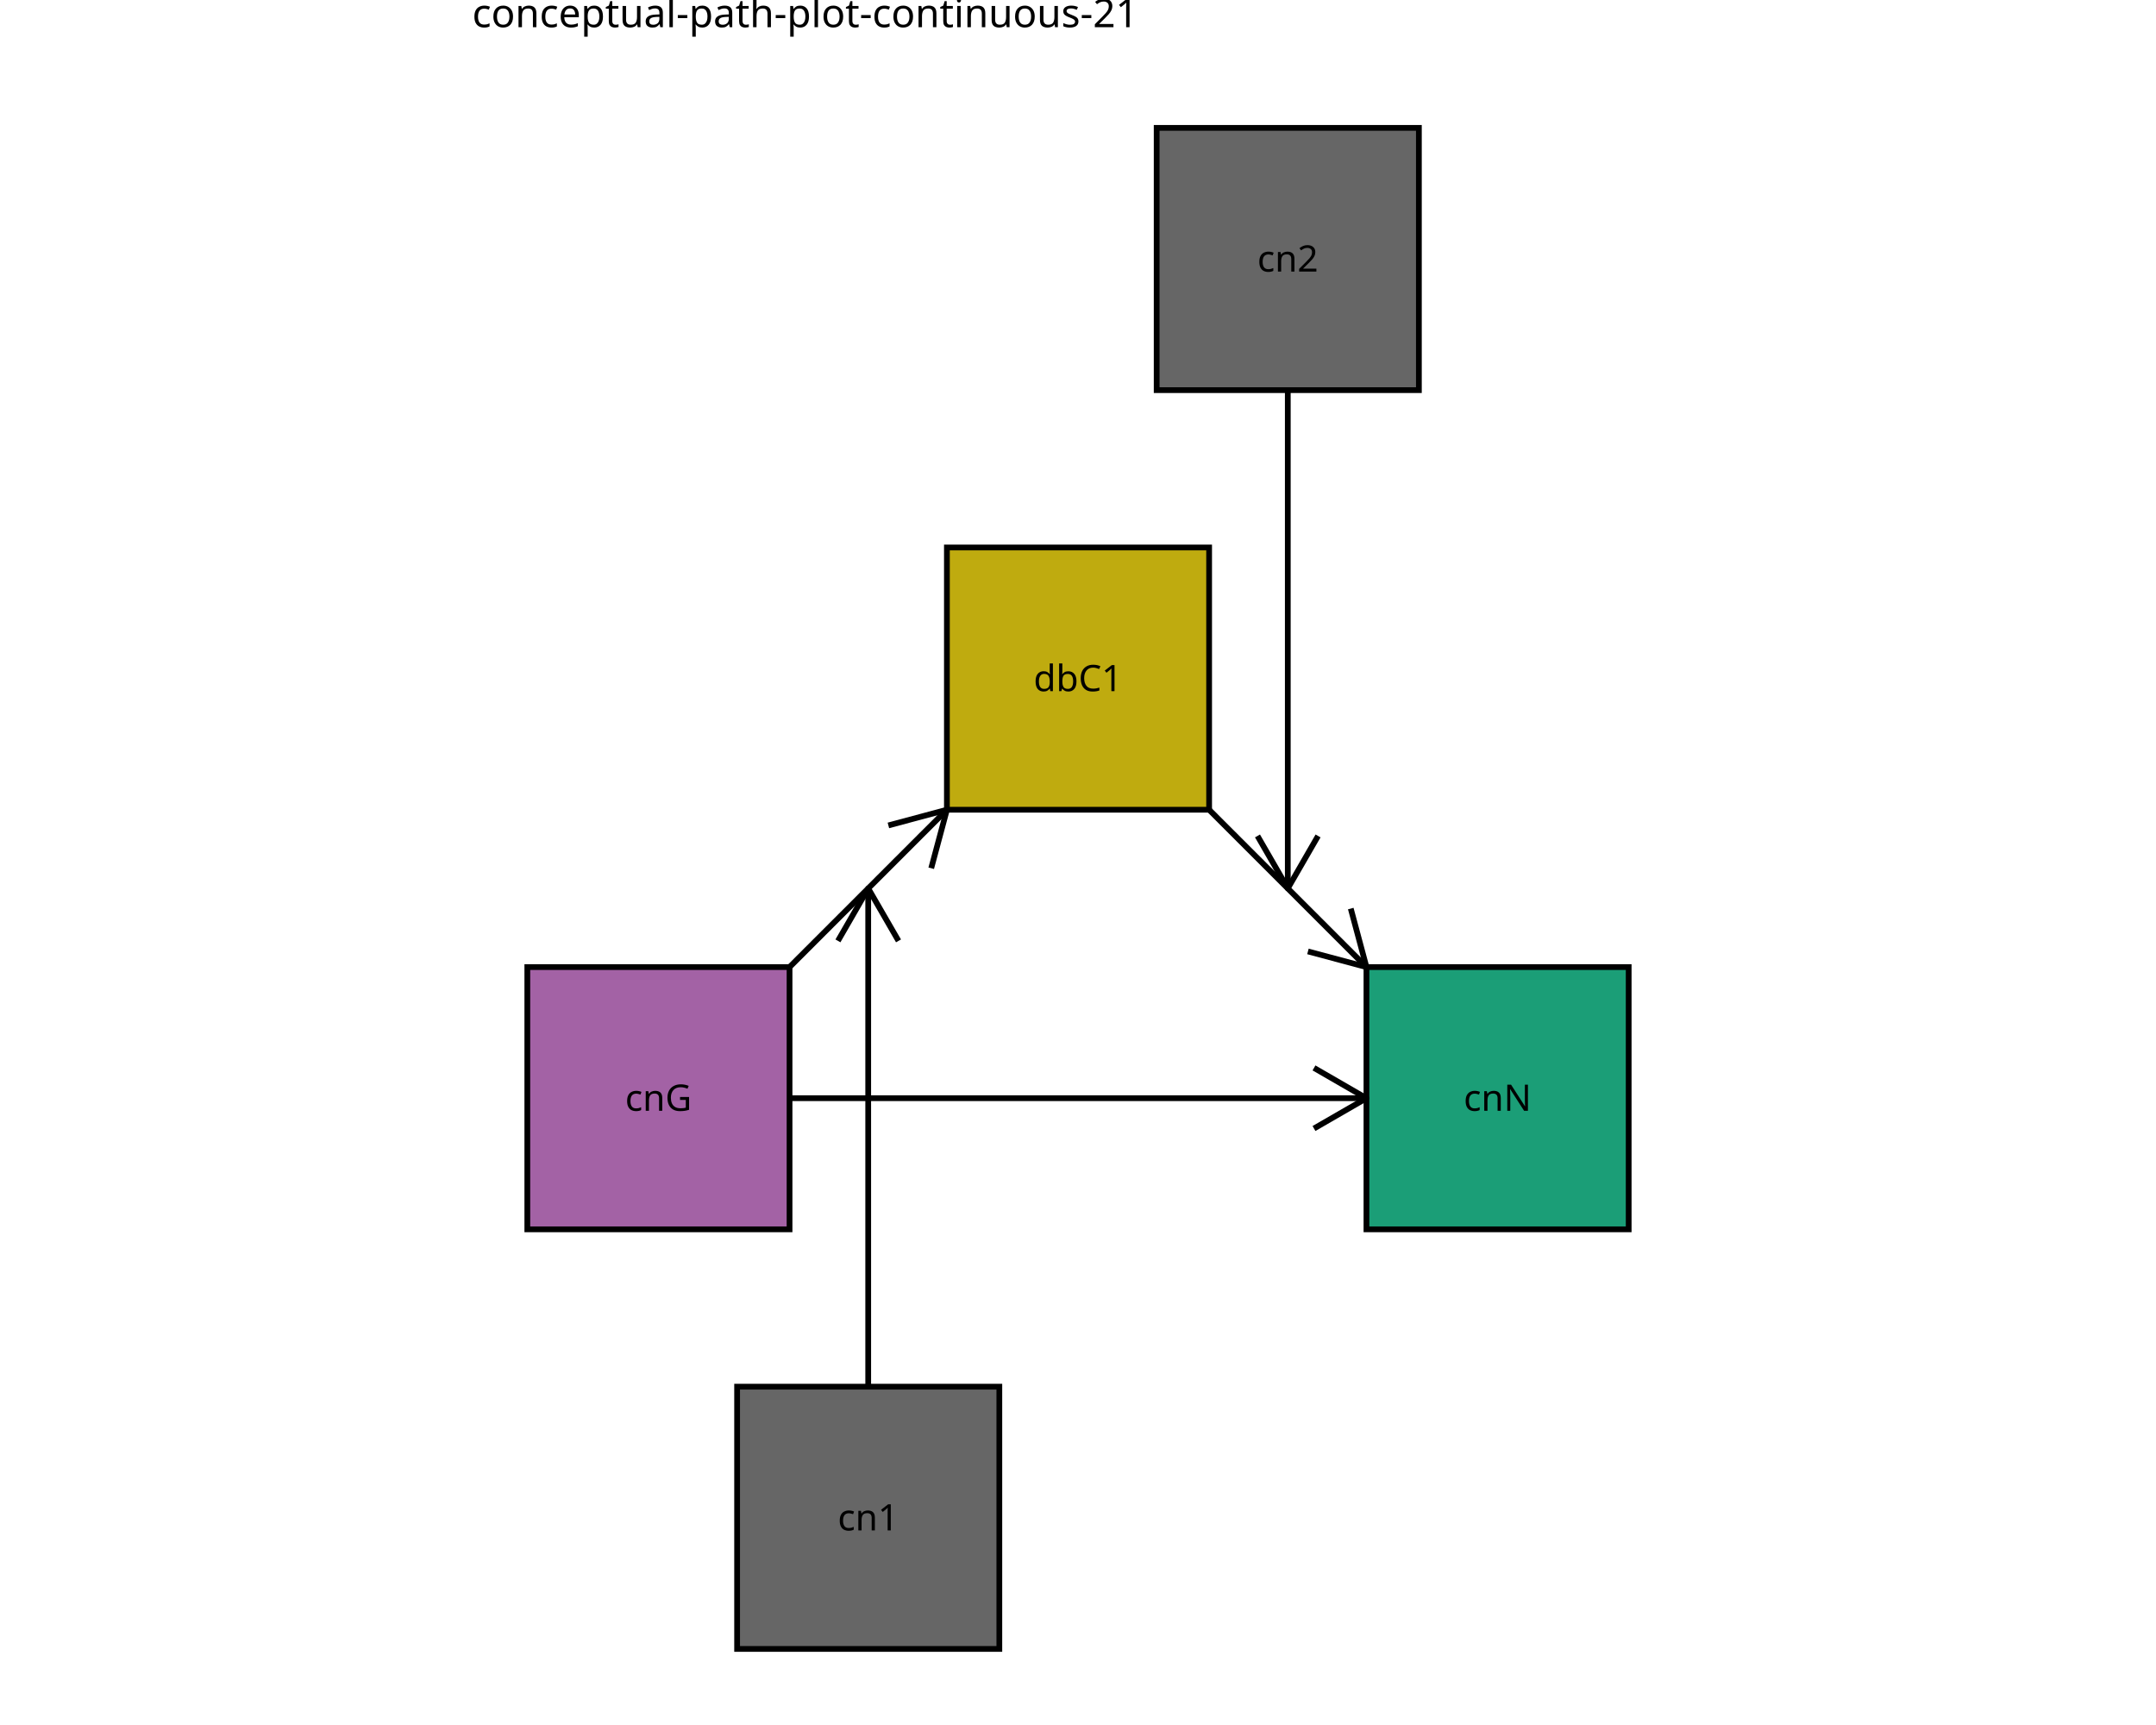
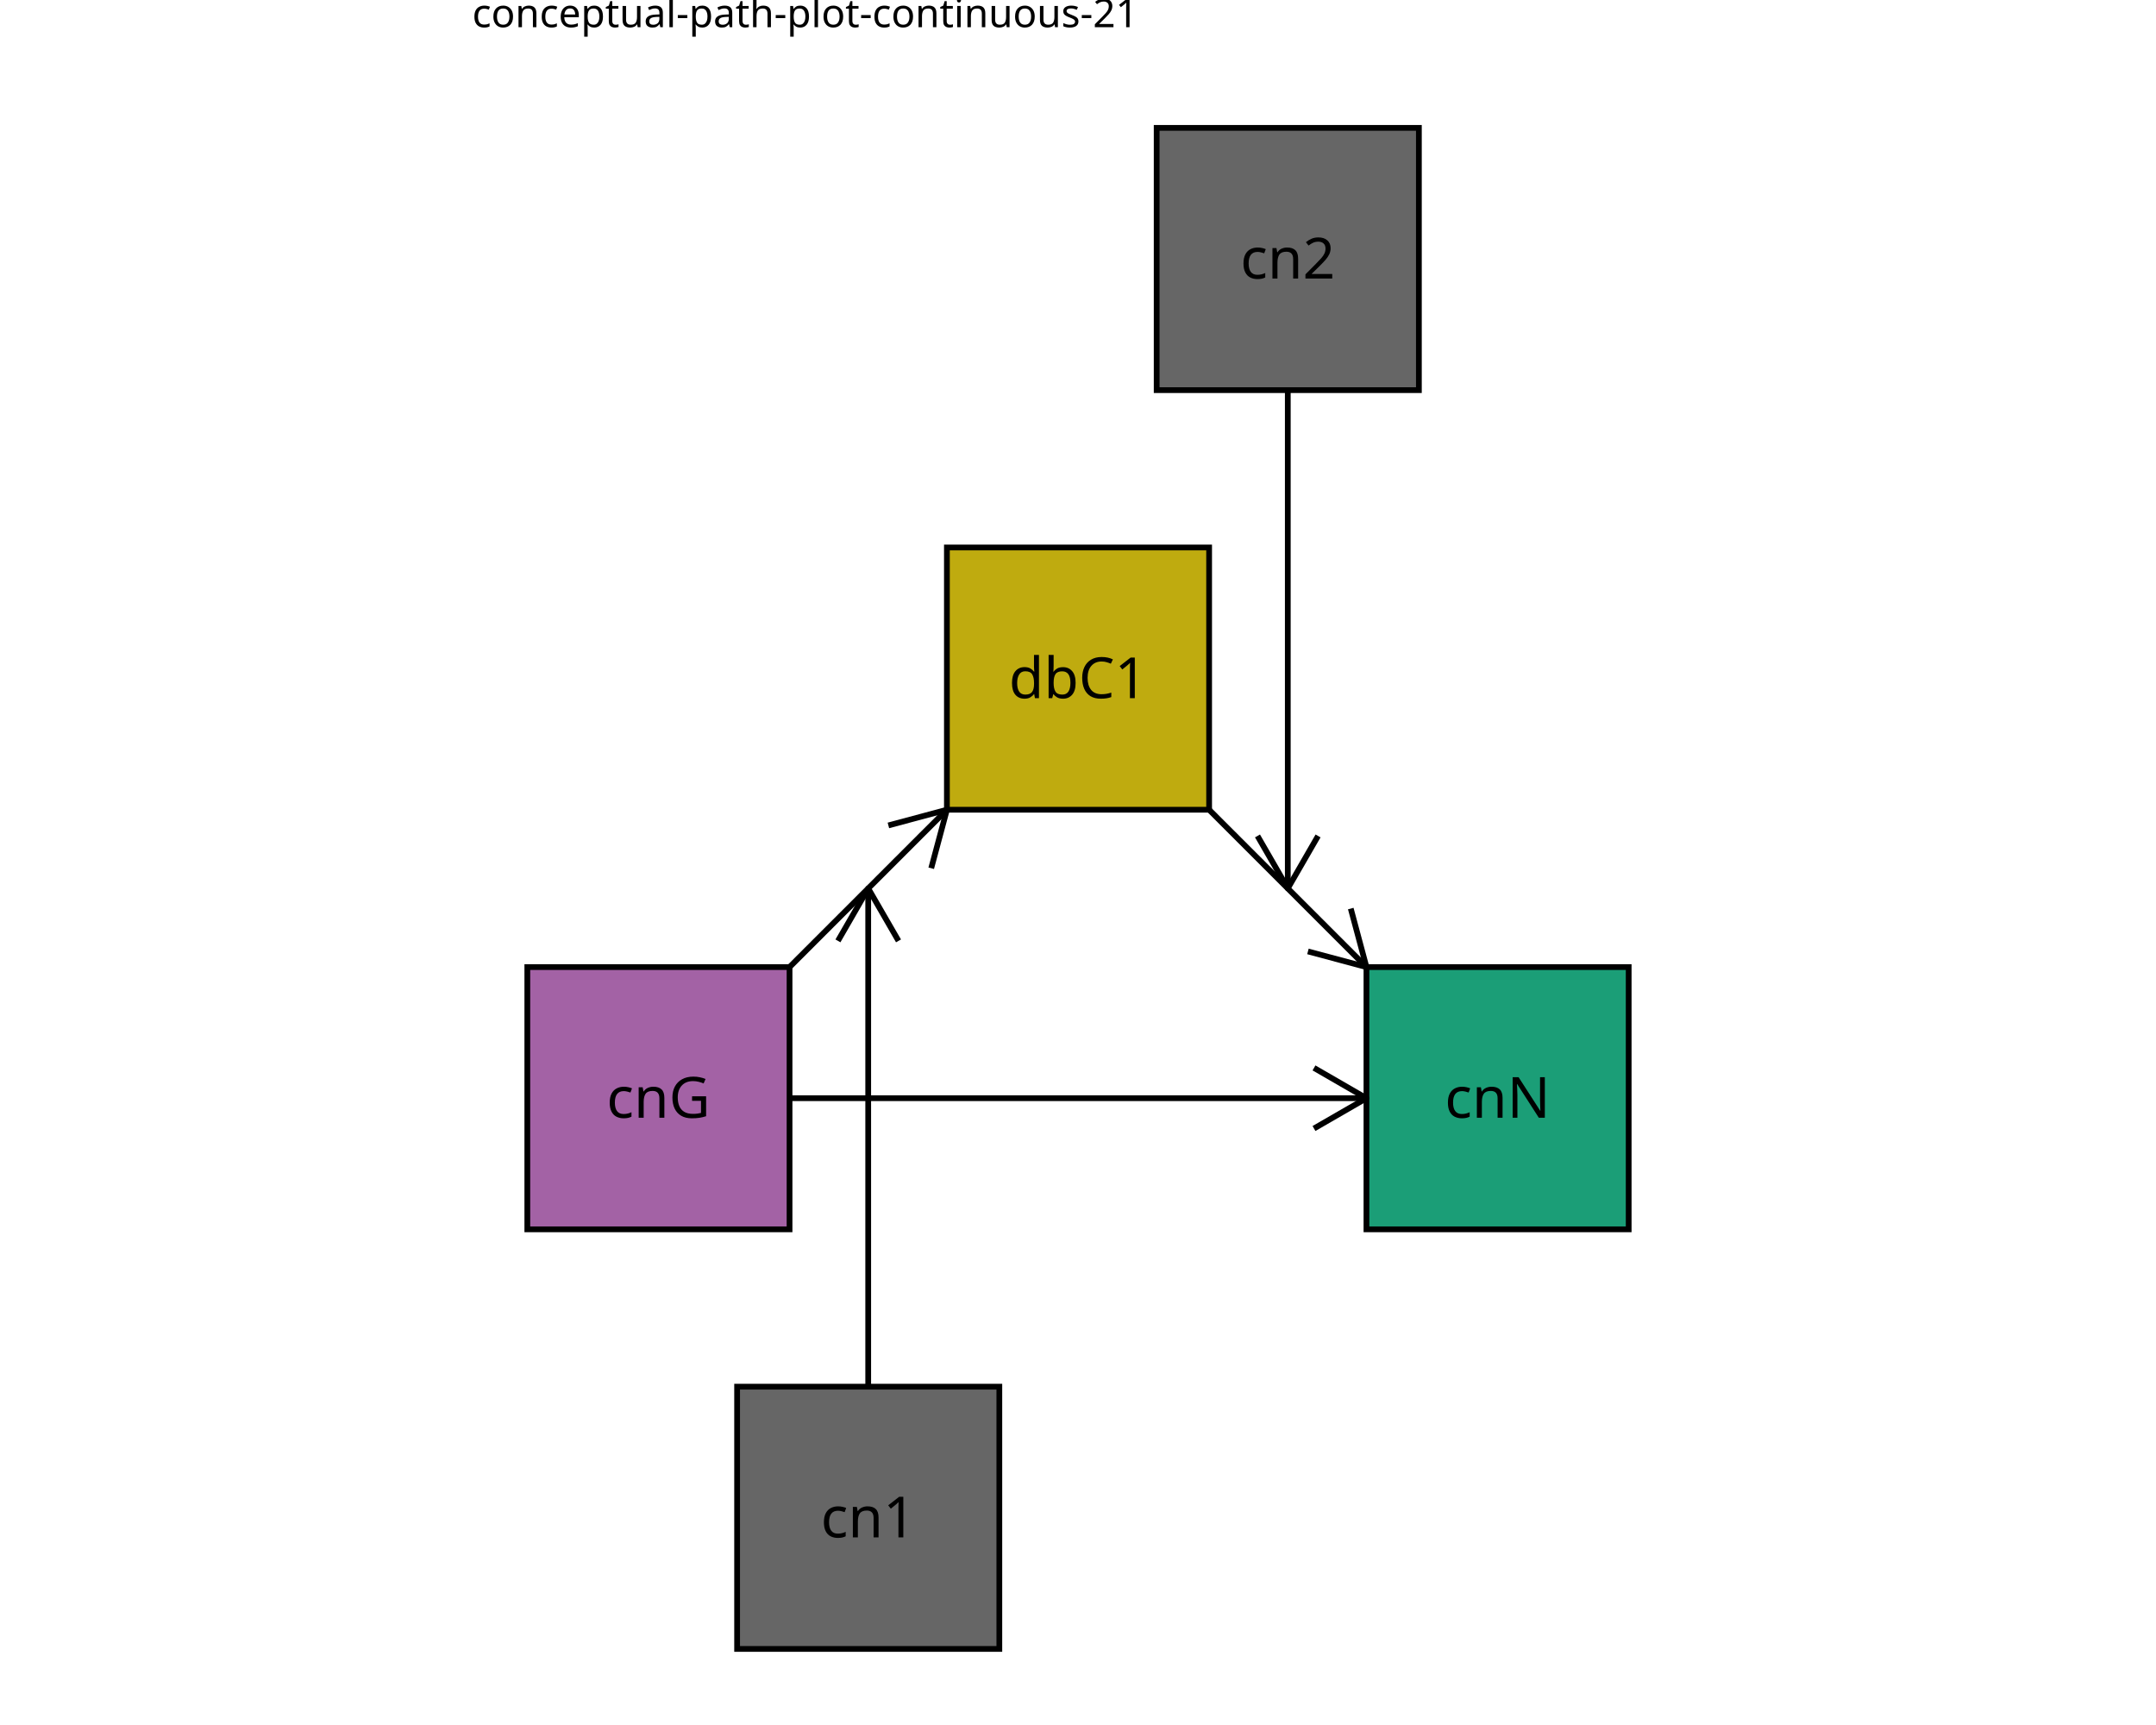
<svg xmlns="http://www.w3.org/2000/svg" class="svglite" data-engine-version="2.0" width="720.00pt" height="576.00pt" viewBox="0 0 720.00 576.00">
  <defs>
    <style type="text/css">
    .svglite line, .svglite polyline, .svglite polygon, .svglite path, .svglite rect, .svglite circle {
      fill: none;
      stroke: #000000;
      stroke-linecap: round;
      stroke-linejoin: round;
      stroke-miterlimit: 10.00;
    }
  </style>
  </defs>
  <rect width="100%" height="100%" style="stroke: none; fill: #FFFFFF;" />
  <defs>
    <clipPath id="cpMC4wMHw3MjAuMDB8MC4wMHw1NzYuMDA=">
      <rect x="0.00" y="0.00" width="720.00" height="576.00" />
    </clipPath>
  </defs>
  <g clip-path="url(#cpMC4wMHw3MjAuMDB8MC4wMHw1NzYuMDA=)">
</g>
  <defs>
    <clipPath id="cpMTU3LjcxfDU2Mi4yOXwwLjAwfDU3Ni4wMA==">
      <rect x="157.71" y="0.00" width="404.57" height="576.00" />
    </clipPath>
  </defs>
  <g clip-path="url(#cpMTU3LjcxfDU2Mi4yOXwwLjAwfDU3Ni4wMA==)">
    <rect x="157.71" y="0.00" width="404.57" height="576.00" style="stroke-width: 10.67; stroke: none;" />
  </g>
  <g clip-path="url(#cpMC4wMHw3MjAuMDB8MC4wMHw1NzYuMDA=)">
</g>
  <defs>
    <clipPath id="cpMTU3LjcxfDU2Mi4yOXwxNy4zMHw1NzYuMDA=">
      <rect x="157.71" y="17.30" width="404.57" height="558.70" />
    </clipPath>
  </defs>
  <g clip-path="url(#cpMTU3LjcxfDU2Mi4yOXwxNy4zMHw1NzYuMDA=)">
    <rect x="157.71" y="17.30" width="404.57" height="558.70" style="stroke-width: 10.67; stroke: none;" />
    <rect x="176.10" y="322.92" width="87.57" height="87.57" style="stroke-width: 1.92; stroke-linecap: butt; stroke-linejoin: miter; fill: #A362A5;" />
    <rect x="456.33" y="322.92" width="87.57" height="87.57" style="stroke-width: 1.92; stroke-linecap: butt; stroke-linejoin: miter; fill: #1B9E77;" />
    <rect x="316.22" y="182.81" width="87.57" height="87.57" style="stroke-width: 1.92; stroke-linecap: butt; stroke-linejoin: miter; fill: #BFAB0F;" />
    <rect x="246.16" y="463.03" width="87.57" height="87.57" style="stroke-width: 1.92; stroke-linecap: butt; stroke-linejoin: miter; fill: #666666;" />
    <rect x="386.27" y="42.70" width="87.57" height="87.57" style="stroke-width: 1.92; stroke-linecap: butt; stroke-linejoin: miter; fill: #666666;" />
    <rect x="246.16" y="252.87" width="87.57" height="87.57" style="stroke-width: 1.92; stroke: none; stroke-linecap: butt; stroke-linejoin: miter;" />
    <rect x="386.27" y="252.87" width="87.57" height="87.57" style="stroke-width: 1.92; stroke: none; stroke-linecap: butt; stroke-linejoin: miter;" />
    <polyline points="263.67,366.71 265.18,366.71 268.01,366.71 270.84,366.71 273.67,366.71 276.50,366.71 279.33,366.71 282.16,366.71 284.99,366.71 287.82,366.71 290.65,366.71 293.48,366.71 296.31,366.71 299.14,366.71 301.97,366.71 304.80,366.71 307.63,366.71 310.47,366.71 313.30,366.71 316.13,366.71 318.96,366.71 321.79,366.71 324.62,366.71 327.45,366.71 330.28,366.71 333.11,366.71 335.94,366.71 338.77,366.71 341.60,366.71 344.43,366.71 347.26,366.71 350.09,366.71 352.92,366.71 355.75,366.71 358.58,366.71 361.42,366.71 364.25,366.71 367.08,366.71 369.91,366.71 372.74,366.71 375.57,366.71 378.40,366.71 381.23,366.71 384.06,366.71 386.89,366.71 389.72,366.71 392.55,366.71 395.38,366.71 398.21,366.71 401.04,366.71 403.87,366.71 406.70,366.71 409.53,366.71 412.37,366.71 415.20,366.71 418.03,366.71 420.86,366.71 423.69,366.71 426.52,366.71 429.35,366.71 432.18,366.71 435.01,366.71 437.84,366.71 440.67,366.71 443.50,366.71 446.33,366.71 449.16,366.71 451.99,366.71 454.82,366.71 456.33,366.71 " style="stroke-width: 1.92; stroke-linecap: butt;" />
    <polyline points="438.81,376.82 456.33,366.71 438.81,356.59 " style="stroke-width: 1.92; stroke-linecap: butt;" />
    <polyline points="263.67,322.92 263.76,322.83 265.18,321.42 266.59,320.00 268.01,318.59 269.42,317.17 270.84,315.76 272.25,314.34 273.67,312.93 275.08,311.51 276.50,310.10 277.91,308.68 279.33,307.27 280.74,305.85 282.16,304.44 283.58,303.02 284.99,301.61 286.41,300.19 287.82,298.77 289.24,297.36 290.65,295.94 292.07,294.53 293.48,293.11 294.90,291.70 296.31,290.28 297.73,288.87 299.14,287.45 300.56,286.04 301.97,284.62 303.39,283.21 304.80,281.79 306.22,280.38 307.63,278.96 309.05,277.55 310.47,276.13 311.88,274.72 313.30,273.30 314.71,271.88 316.13,270.47 316.22,270.38 " style="stroke-width: 1.92; stroke-linecap: butt;" />
    <polyline points="310.98,289.92 316.22,270.38 296.68,275.62 " style="stroke-width: 1.92; stroke-linecap: butt;" />
    <polyline points="403.78,270.38 403.87,270.47 405.29,271.88 406.70,273.30 408.12,274.72 409.53,276.13 410.95,277.55 412.37,278.96 413.78,280.38 415.20,281.79 416.61,283.21 418.03,284.62 419.44,286.04 420.86,287.45 422.27,288.87 423.69,290.28 425.10,291.70 426.52,293.11 427.93,294.53 429.35,295.94 430.76,297.36 432.18,298.77 433.59,300.19 435.01,301.61 436.42,303.02 437.84,304.44 439.26,305.85 440.67,307.27 442.09,308.68 443.50,310.10 444.92,311.51 446.33,312.93 447.75,314.34 449.16,315.76 450.58,317.17 451.99,318.59 453.41,320.00 454.82,321.42 456.24,322.83 456.33,322.92 " style="stroke-width: 1.92; stroke-linecap: butt;" />
    <polyline points="436.79,317.69 456.33,322.92 451.09,303.38 " style="stroke-width: 1.92; stroke-linecap: butt;" />
    <polyline points="289.94,463.03 289.94,462.24 289.94,460.12 289.94,457.99 289.94,455.87 289.94,453.75 289.94,451.62 289.94,449.50 289.94,447.38 289.94,445.26 289.94,443.13 289.94,441.01 289.94,438.89 289.94,436.76 289.94,434.64 289.94,432.52 289.94,430.40 289.94,428.27 289.94,426.15 289.94,424.03 289.94,421.90 289.94,419.78 289.94,417.66 289.94,415.53 289.94,413.41 289.94,411.29 289.94,409.17 289.94,407.04 289.94,404.92 289.94,402.80 289.94,400.67 289.94,398.55 289.94,396.43 289.94,394.31 289.94,392.18 289.94,390.06 289.94,387.94 289.94,385.81 289.94,383.69 289.94,381.57 289.94,379.45 289.94,377.32 289.94,375.20 289.94,373.08 289.94,370.95 289.94,368.83 289.94,366.71 289.94,364.59 289.94,362.46 289.94,360.34 289.94,358.22 289.94,356.09 289.94,353.97 289.94,351.85 289.94,349.72 289.94,347.60 289.94,345.48 289.94,343.36 289.94,341.23 289.94,339.11 289.94,336.99 289.94,334.86 289.94,332.74 289.94,330.62 289.94,328.50 289.94,326.37 289.94,324.25 289.94,322.13 289.94,320.00 289.94,317.88 289.94,315.76 289.94,313.64 289.94,311.51 289.94,309.39 289.94,307.27 289.94,305.14 289.94,303.02 289.94,300.90 289.94,298.77 289.94,296.65 " style="stroke-width: 1.92; stroke-linecap: butt;" />
    <polyline points="300.06,314.17 289.94,296.65 279.83,314.17 " style="stroke-width: 1.92; stroke-linecap: butt;" />
    <polyline points="430.06,130.27 430.06,131.07 430.06,133.19 430.06,135.31 430.06,137.43 430.06,139.56 430.06,141.68 430.06,143.80 430.06,145.93 430.06,148.05 430.06,150.17 430.06,152.29 430.06,154.42 430.06,156.54 430.06,158.66 430.06,160.79 430.06,162.91 430.06,165.03 430.06,167.15 430.06,169.28 430.06,171.40 430.06,173.52 430.06,175.65 430.06,177.77 430.06,179.89 430.06,182.02 430.06,184.14 430.06,186.26 430.06,188.38 430.06,190.51 430.06,192.63 430.06,194.75 430.06,196.88 430.06,199.00 430.06,201.12 430.06,203.24 430.06,205.37 430.06,207.49 430.06,209.61 430.06,211.74 430.06,213.86 430.06,215.98 430.06,218.10 430.06,220.23 430.06,222.35 430.06,224.47 430.06,226.60 430.06,228.72 430.06,230.84 430.06,232.96 430.06,235.09 430.06,237.21 430.06,239.33 430.06,241.46 430.06,243.58 430.06,245.70 430.06,247.83 430.06,249.95 430.06,252.07 430.06,254.19 430.06,256.32 430.06,258.44 430.06,260.56 430.06,262.69 430.06,264.81 430.06,266.93 430.06,269.05 430.06,271.18 430.06,273.30 430.06,275.42 430.06,277.55 430.06,279.67 430.06,281.79 430.06,283.91 430.06,286.04 430.06,288.16 430.06,290.28 430.06,292.41 430.06,294.53 430.06,296.65 " style="stroke-width: 1.92; stroke-linecap: butt;" />
    <polyline points="419.94,279.13 430.06,296.65 440.17,279.13 " style="stroke-width: 1.92; stroke-linecap: butt;" />
-     <text x="219.89" y="370.90" text-anchor="middle" style="font-size: 12.19px; font-family: sans;" textLength="22.37px" lengthAdjust="spacingAndGlyphs">cnG</text>
-     <text x="500.11" y="370.90" text-anchor="middle" style="font-size: 12.19px; font-family: sans;" textLength="21.69px" lengthAdjust="spacingAndGlyphs">cnN</text>
-     <text x="360.00" y="230.79" text-anchor="middle" style="font-size: 12.19px; font-family: sans;" textLength="29.16px" lengthAdjust="spacingAndGlyphs">dbC1</text>
-     <text x="289.94" y="511.02" text-anchor="middle" style="font-size: 12.19px; font-family: sans;" textLength="19.67px" lengthAdjust="spacingAndGlyphs">cn1</text>
-     <text x="430.06" y="90.68" text-anchor="middle" style="font-size: 12.19px; font-family: sans;" textLength="19.67px" lengthAdjust="spacingAndGlyphs">cn2</text>
+     <text x="219.89" y="373.23" text-anchor="middle" style="font-size: 18.97px; font-family: sans;" textLength="34.80px" lengthAdjust="spacingAndGlyphs">cnG</text>
+     <text x="500.11" y="373.23" text-anchor="middle" style="font-size: 18.97px; font-family: sans;" textLength="33.74px" lengthAdjust="spacingAndGlyphs">cnN</text>
+     <text x="360.00" y="233.12" text-anchor="middle" style="font-size: 18.97px; font-family: sans;" textLength="45.35px" lengthAdjust="spacingAndGlyphs">dbC1</text>
+     <text x="289.94" y="513.35" text-anchor="middle" style="font-size: 18.97px; font-family: sans;" textLength="30.59px" lengthAdjust="spacingAndGlyphs">cn1</text>
+     <text x="430.06" y="93.01" text-anchor="middle" style="font-size: 18.97px; font-family: sans;" textLength="30.59px" lengthAdjust="spacingAndGlyphs">cn2</text>
  </g>
  <g clip-path="url(#cpMC4wMHw3MjAuMDB8MC4wMHw1NzYuMDA=)">
    <text x="157.71" y="9.08" style="font-size: 13.20px; font-family: sans;" textLength="206.96px" lengthAdjust="spacingAndGlyphs">conceptual-path-plot-continuous-21</text>
  </g>
</svg>
